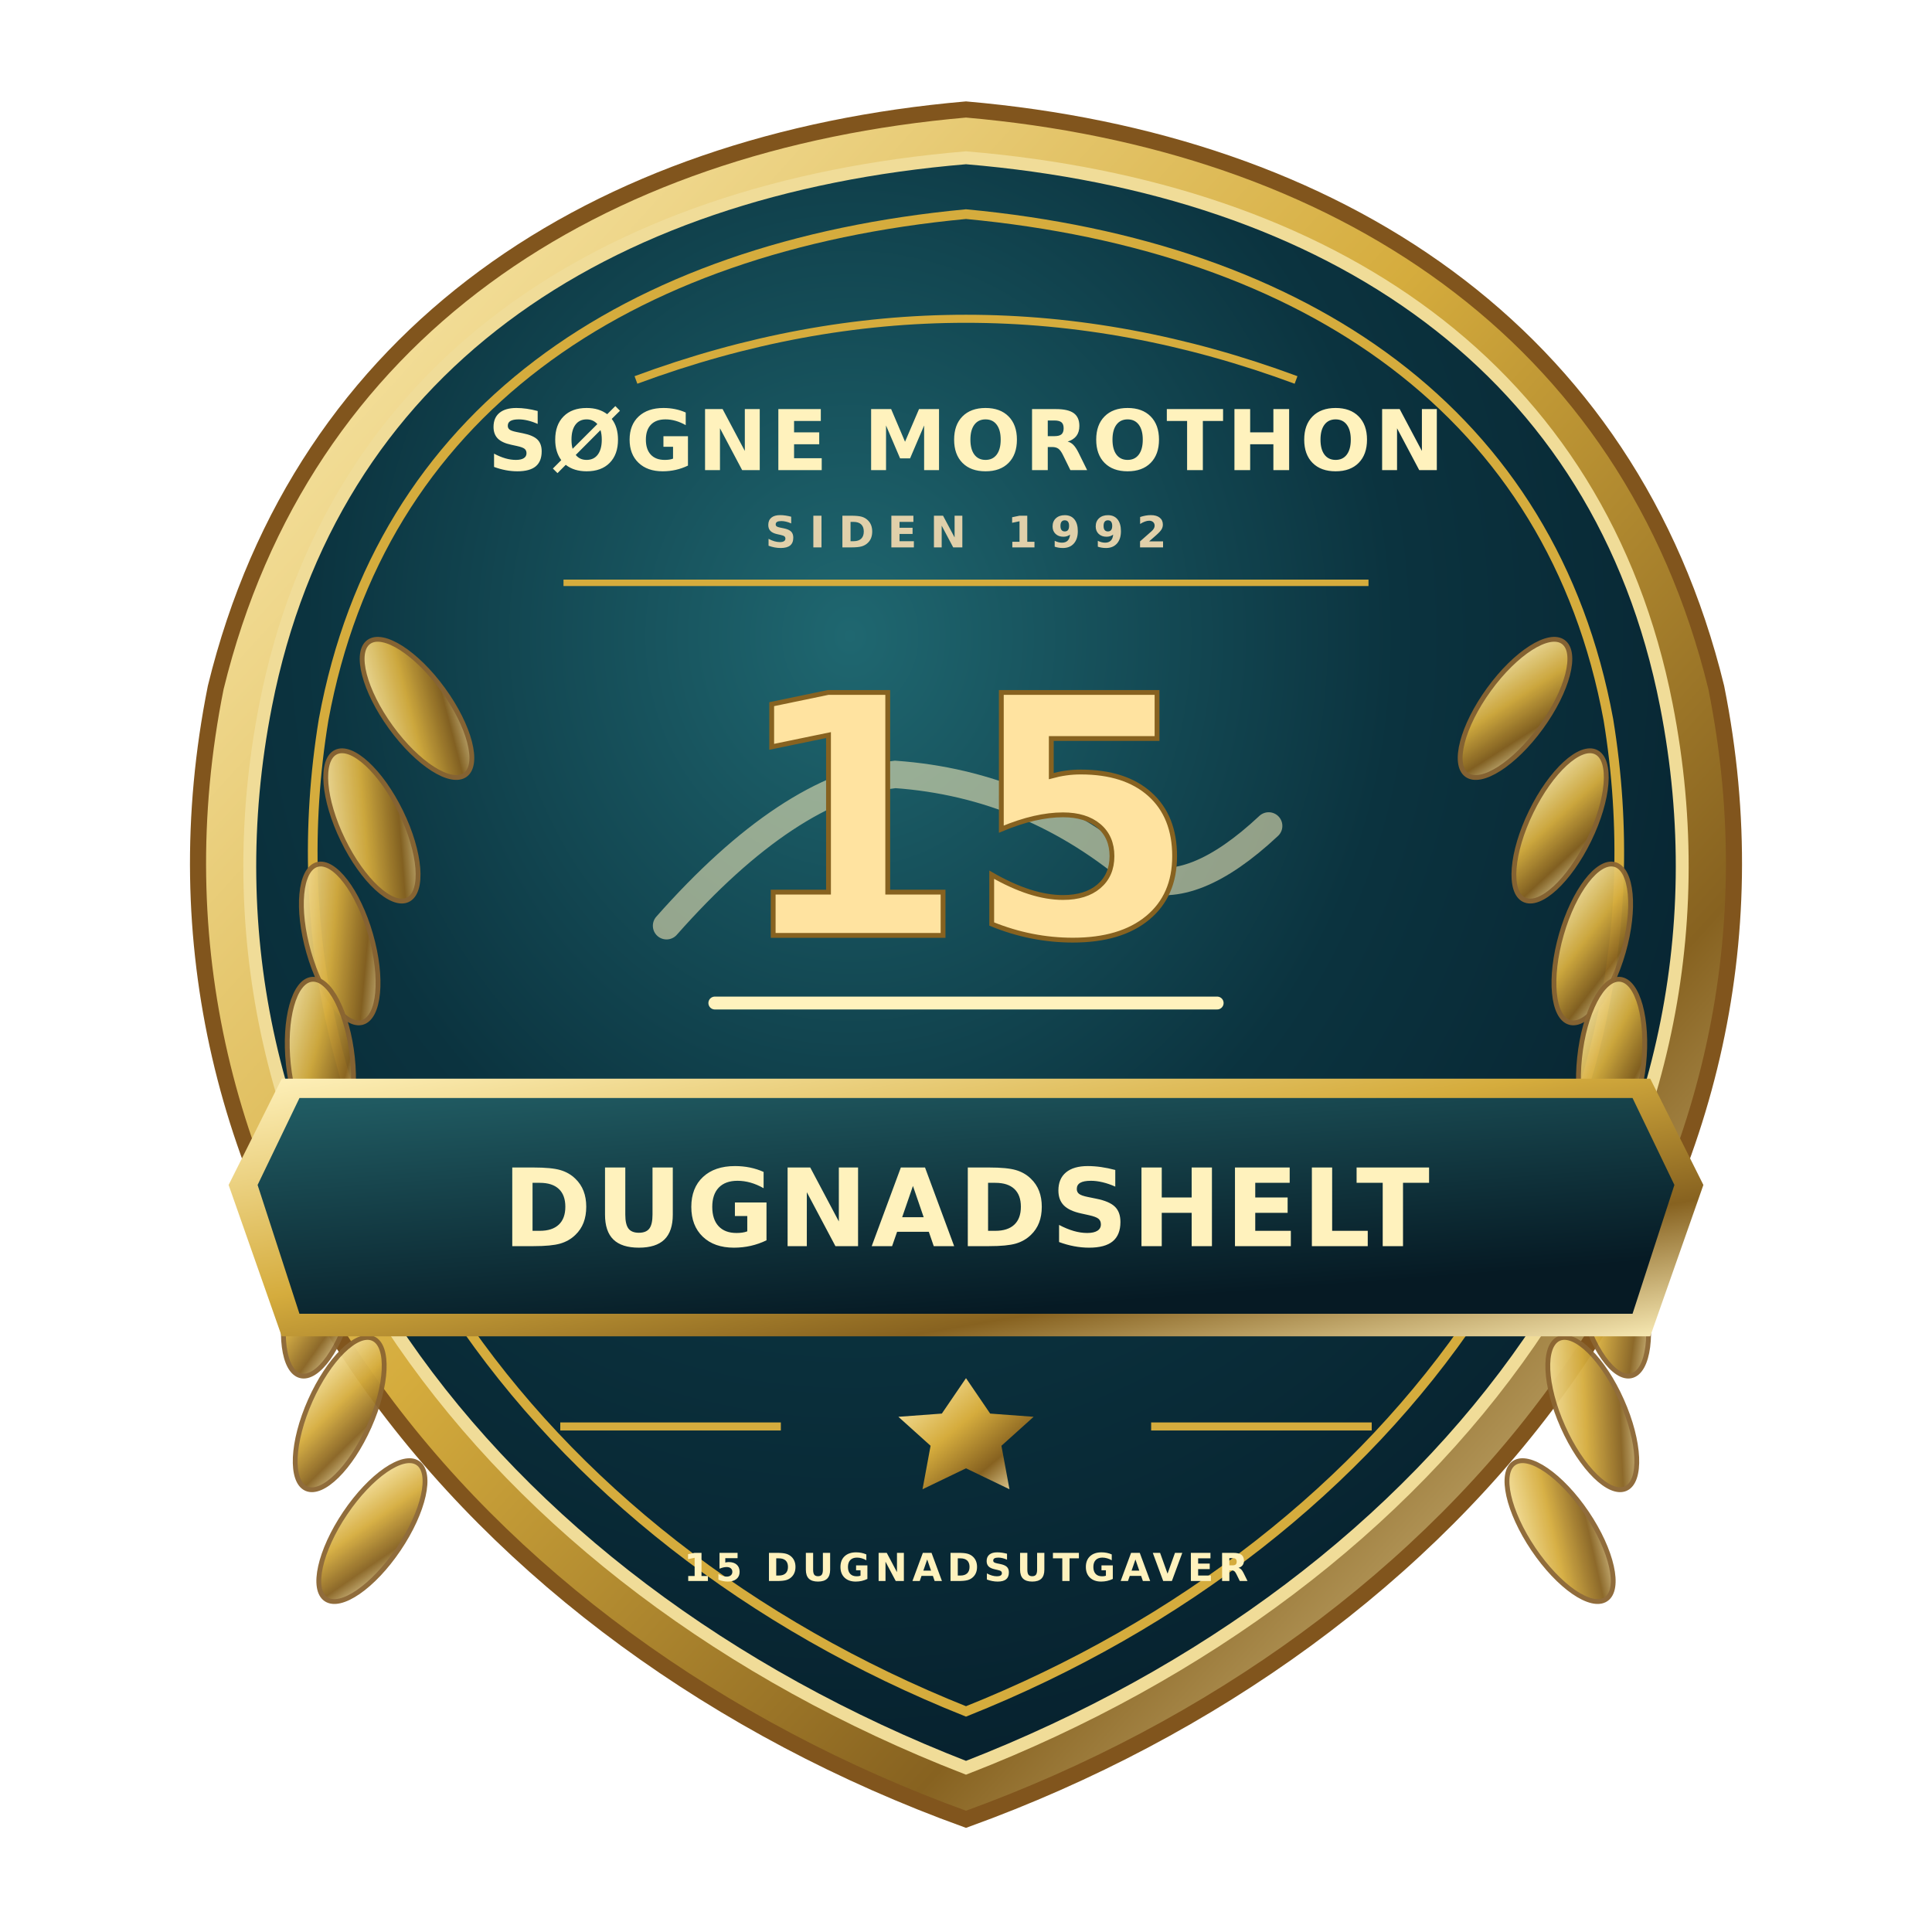
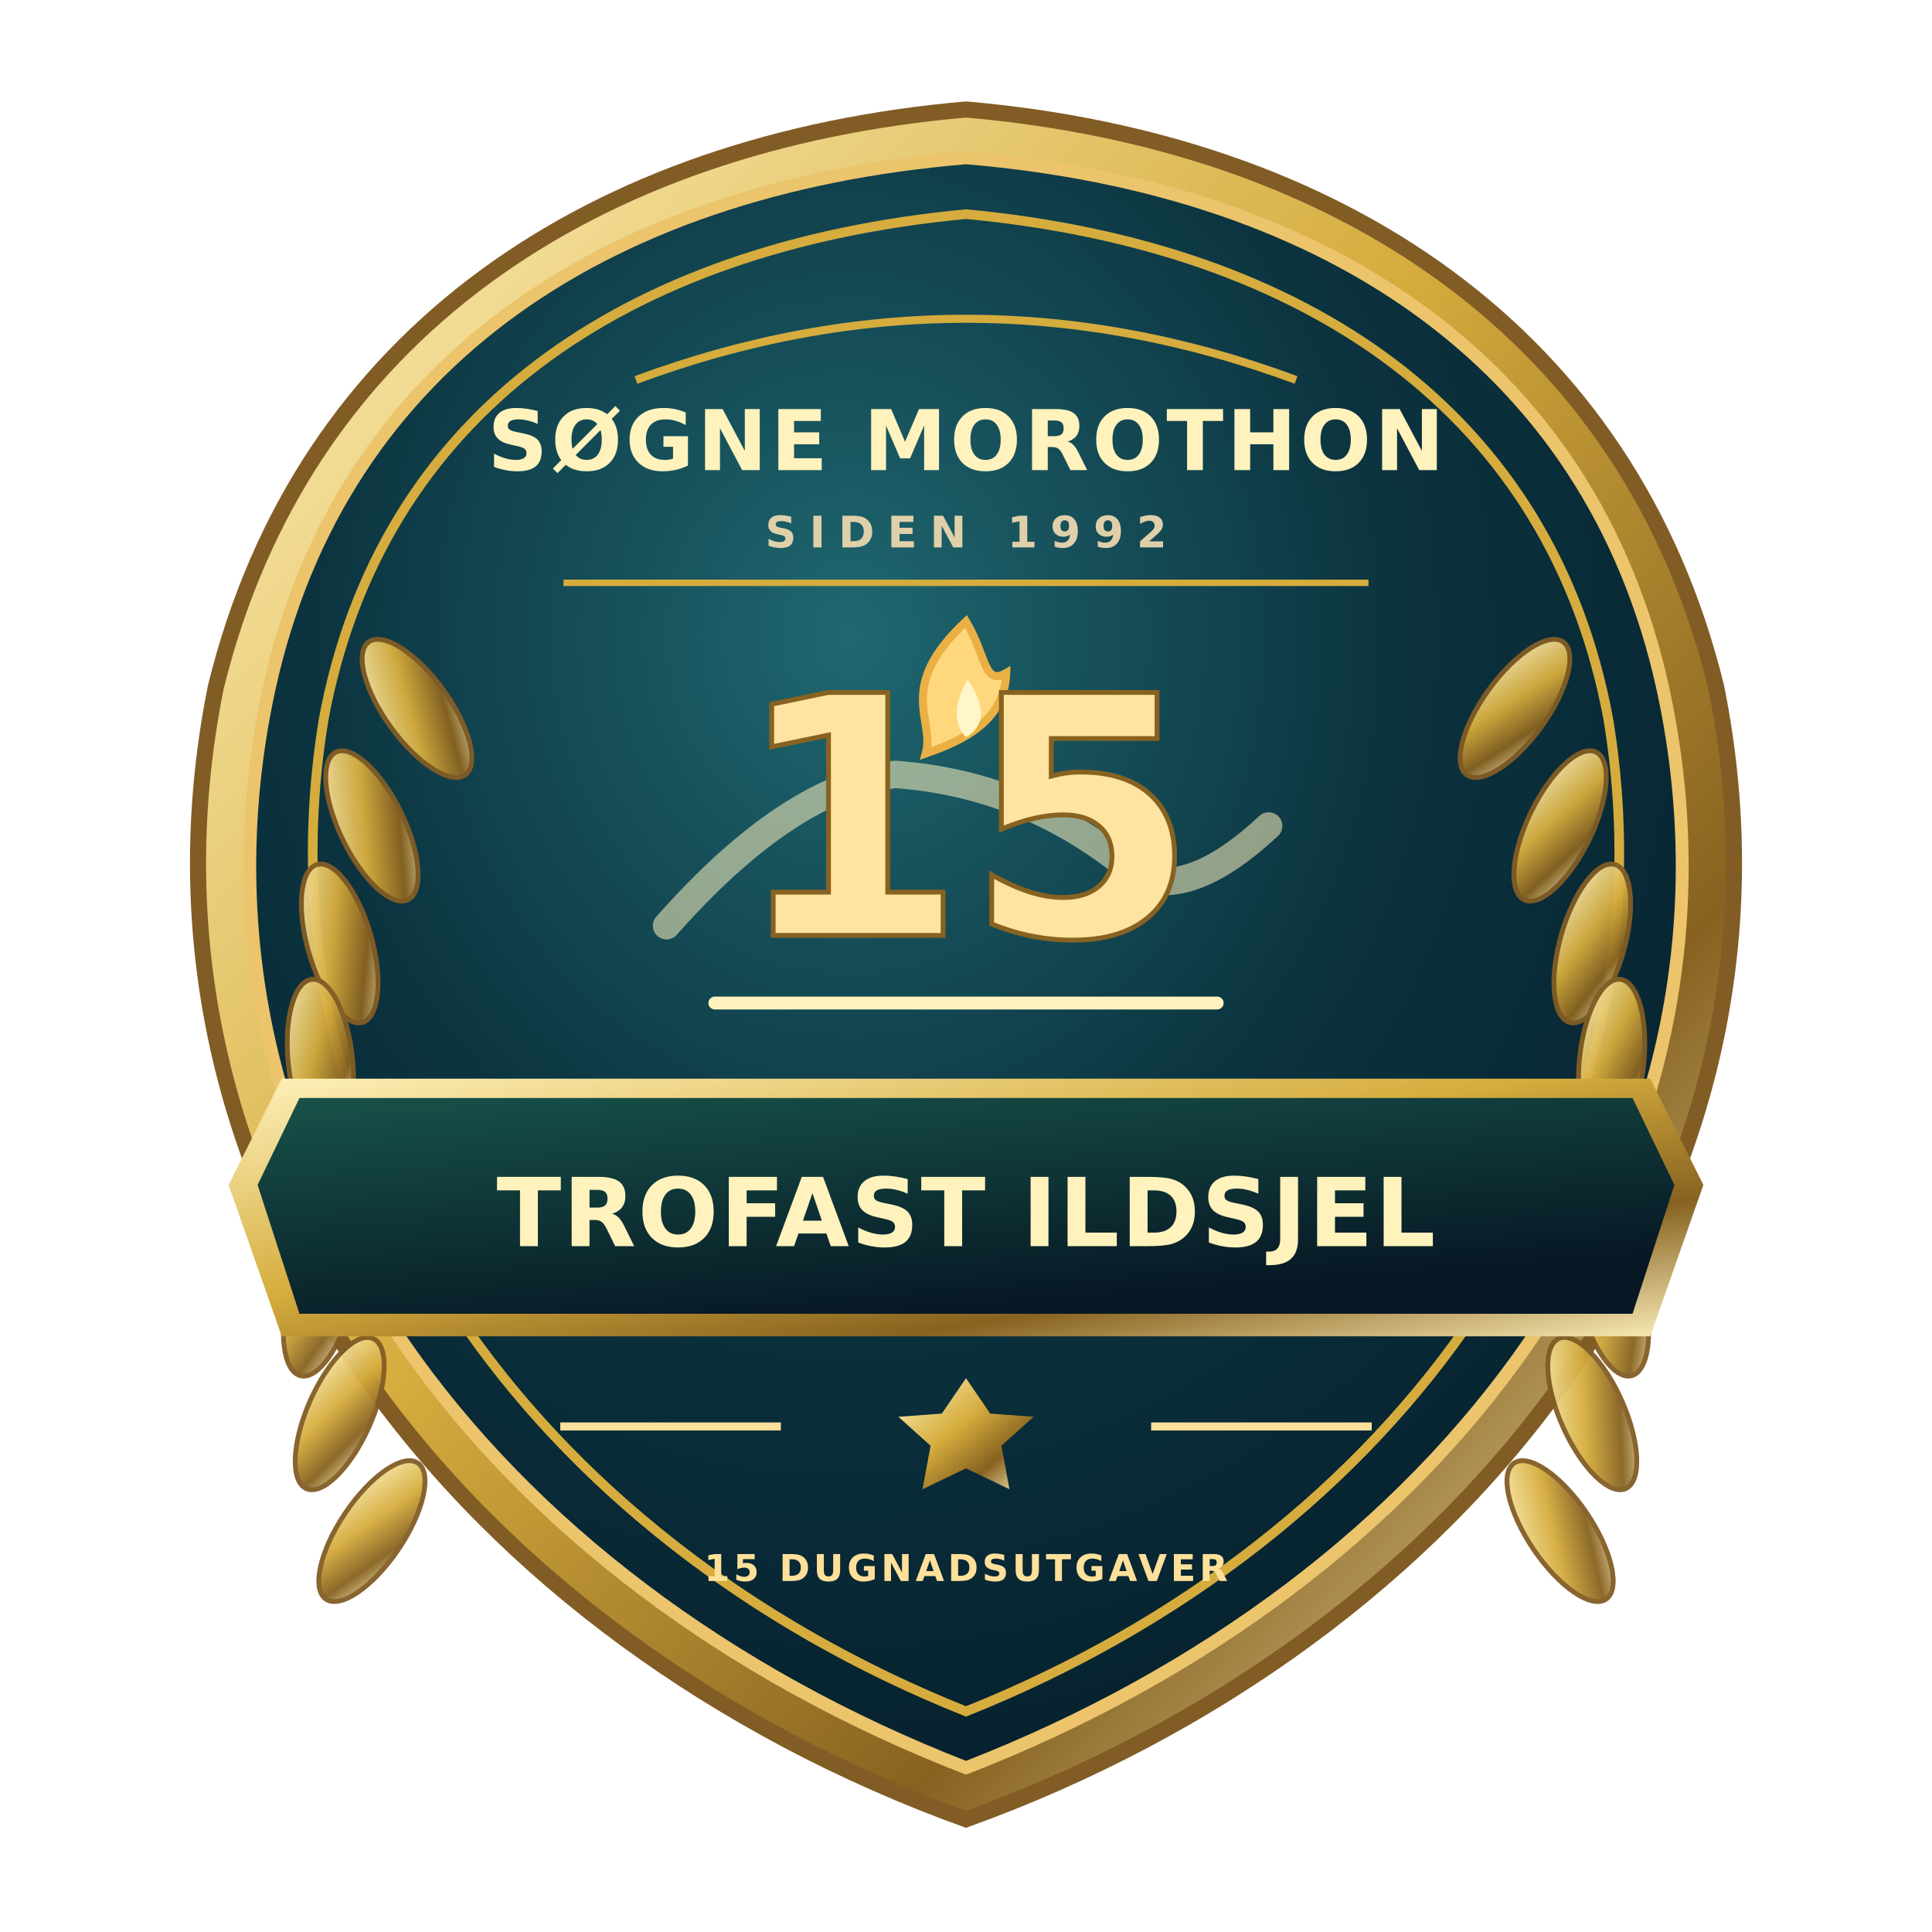
<svg xmlns="http://www.w3.org/2000/svg" width="2400" height="2400" viewBox="0 0 1200 1200">
  <defs>
    <linearGradient id="gold" x1="0" y1="0" x2="1" y2="1">
      <stop offset="0%" stop-color="#FFF2BD" />
      <stop offset="44%" stop-color="#D5AC3D" />
      <stop offset="73%" stop-color="#876220" />
      <stop offset="100%" stop-color="#FFF2BD" />
    </linearGradient>
    <radialGradient id="teal" cx="42%" cy="30%" r="82%">
      <stop offset="0%" stop-color="#1F6770" />
      <stop offset="46%" stop-color="#0B333F" />
      <stop offset="100%" stop-color="#051B28" />
    </radialGradient>
    <linearGradient id="ribbon" x1="0" y1="0" x2="0.5" y2="1">
-       <stop offset="0%" stop-color="#215D64" />
-       <stop offset="100%" stop-color="#061A24" />
+       <stop offset="0%" stop-color="#175249" />
+       <stop offset="100%" stop-color="#071724" />
    </linearGradient>
  </defs>
-   <path d="M600 68 C830 88 1012 206 1066 427 C1130 746 907 1019 600 1130 C293 1019 70 746 134 427 C188 206 370 88 600 68Z" fill="url(#gold)" stroke="#81551D" stroke-width="10" />
-   <path d="M600 98 C827 117 994 229 1035 438 C1092 728 896 983 600 1098 C304 983 108 728 165 438 C206 229 373 117 600 98Z" fill="url(#teal)" stroke="#F0DC98" stroke-width="8" />
+   <path d="M600 68 C830 88 1012 206 1066 427 C1130 746 907 1019 600 1130 C293 1019 70 746 134 427 C188 206 370 88 600 68Z" fill="url(#gold)" stroke="#825C25" stroke-width="10" />
+   <path d="M600 98 C827 117 994 229 1035 438 C1092 728 896 983 600 1098 C304 983 108 728 165 438 C206 229 373 117 600 98Z" fill="url(#teal)" stroke="#EBC46C" stroke-width="8" />
  <path d="M600 133 C812 153 964 257 999 447 C1043 716 868 956 600 1063 C332 956 157 716 201 447 C236 257 388 153 600 133Z" fill="none" stroke="#D5AC3D" stroke-width="6" />
-   <ellipse cx="259" cy="440" rx="20" ry="51" transform="rotate(-36 259 440)" fill="url(#gold)" stroke="#8A6531" stroke-width="3" opacity=".95" />
-   <ellipse cx="231" cy="513" rx="20" ry="51" transform="rotate(-26 231 513)" fill="url(#gold)" stroke="#8A6531" stroke-width="3" opacity=".95" />
-   <ellipse cx="211" cy="586" rx="20" ry="51" transform="rotate(-16 211 586)" fill="url(#gold)" stroke="#8A6531" stroke-width="3" opacity=".95" />
-   <ellipse cx="199" cy="659" rx="20" ry="51" transform="rotate(-6 199 659)" fill="url(#gold)" stroke="#8A6531" stroke-width="3" opacity=".95" />
-   <ellipse cx="195" cy="732" rx="20" ry="51" transform="rotate(4 195 732)" fill="url(#gold)" stroke="#8A6531" stroke-width="3" opacity=".95" />
-   <ellipse cx="199" cy="805" rx="20" ry="51" transform="rotate(14 199 805)" fill="url(#gold)" stroke="#8A6531" stroke-width="3" opacity=".95" />
-   <ellipse cx="211" cy="878" rx="20" ry="51" transform="rotate(24 211 878)" fill="url(#gold)" stroke="#8A6531" stroke-width="3" opacity=".95" />
-   <ellipse cx="231" cy="951" rx="20" ry="51" transform="rotate(34 231 951)" fill="url(#gold)" stroke="#8A6531" stroke-width="3" opacity=".95" />
-   <ellipse cx="941" cy="440" rx="20" ry="51" transform="rotate(36 941 440)" fill="url(#gold)" stroke="#8A6531" stroke-width="3" opacity=".95" />
-   <ellipse cx="969" cy="513" rx="20" ry="51" transform="rotate(26 969 513)" fill="url(#gold)" stroke="#8A6531" stroke-width="3" opacity=".95" />
-   <ellipse cx="989" cy="586" rx="20" ry="51" transform="rotate(16 989 586)" fill="url(#gold)" stroke="#8A6531" stroke-width="3" opacity=".95" />
-   <ellipse cx="1001" cy="659" rx="20" ry="51" transform="rotate(6 1001 659)" fill="url(#gold)" stroke="#8A6531" stroke-width="3" opacity=".95" />
-   <ellipse cx="1005" cy="732" rx="20" ry="51" transform="rotate(-4 1005 732)" fill="url(#gold)" stroke="#8A6531" stroke-width="3" opacity=".95" />
-   <ellipse cx="1001" cy="805" rx="20" ry="51" transform="rotate(-14 1001 805)" fill="url(#gold)" stroke="#8A6531" stroke-width="3" opacity=".95" />
-   <ellipse cx="989" cy="878" rx="20" ry="51" transform="rotate(-24 989 878)" fill="url(#gold)" stroke="#8A6531" stroke-width="3" opacity=".95" />
-   <ellipse cx="969" cy="951" rx="20" ry="51" transform="rotate(-34 969 951)" fill="url(#gold)" stroke="#8A6531" stroke-width="3" opacity=".95" />
+   <ellipse cx="259" cy="440" rx="20" ry="51" transform="rotate(-36 259 440)" fill="url(#gold)" stroke="#825C25" stroke-width="3" opacity=".95" />
+   <ellipse cx="231" cy="513" rx="20" ry="51" transform="rotate(-26 231 513)" fill="url(#gold)" stroke="#825C25" stroke-width="3" opacity=".95" />
+   <ellipse cx="211" cy="586" rx="20" ry="51" transform="rotate(-16 211 586)" fill="url(#gold)" stroke="#825C25" stroke-width="3" opacity=".95" />
+   <ellipse cx="199" cy="659" rx="20" ry="51" transform="rotate(-6 199 659)" fill="url(#gold)" stroke="#825C25" stroke-width="3" opacity=".95" />
+   <ellipse cx="195" cy="732" rx="20" ry="51" transform="rotate(4 195 732)" fill="url(#gold)" stroke="#825C25" stroke-width="3" opacity=".95" />
+   <ellipse cx="199" cy="805" rx="20" ry="51" transform="rotate(14 199 805)" fill="url(#gold)" stroke="#825C25" stroke-width="3" opacity=".95" />
+   <ellipse cx="211" cy="878" rx="20" ry="51" transform="rotate(24 211 878)" fill="url(#gold)" stroke="#825C25" stroke-width="3" opacity=".95" />
+   <ellipse cx="231" cy="951" rx="20" ry="51" transform="rotate(34 231 951)" fill="url(#gold)" stroke="#825C25" stroke-width="3" opacity=".95" />
+   <ellipse cx="941" cy="440" rx="20" ry="51" transform="rotate(36 941 440)" fill="url(#gold)" stroke="#825C25" stroke-width="3" opacity=".95" />
+   <ellipse cx="969" cy="513" rx="20" ry="51" transform="rotate(26 969 513)" fill="url(#gold)" stroke="#825C25" stroke-width="3" opacity=".95" />
+   <ellipse cx="989" cy="586" rx="20" ry="51" transform="rotate(16 989 586)" fill="url(#gold)" stroke="#825C25" stroke-width="3" opacity=".95" />
+   <ellipse cx="1001" cy="659" rx="20" ry="51" transform="rotate(6 1001 659)" fill="url(#gold)" stroke="#825C25" stroke-width="3" opacity=".95" />
+   <ellipse cx="1005" cy="732" rx="20" ry="51" transform="rotate(-4 1005 732)" fill="url(#gold)" stroke="#825C25" stroke-width="3" opacity=".95" />
+   <ellipse cx="1001" cy="805" rx="20" ry="51" transform="rotate(-14 1001 805)" fill="url(#gold)" stroke="#825C25" stroke-width="3" opacity=".95" />
+   <ellipse cx="989" cy="878" rx="20" ry="51" transform="rotate(-24 989 878)" fill="url(#gold)" stroke="#825C25" stroke-width="3" opacity=".95" />
+   <ellipse cx="969" cy="951" rx="20" ry="51" transform="rotate(-34 969 951)" fill="url(#gold)" stroke="#825C25" stroke-width="3" opacity=".95" />
  <path d="M395 236 Q600 160 805 236" stroke="#D5AC3D" stroke-width="5" fill="none" />
  <text x="600" y="292" text-anchor="middle" font-family="DejaVu Sans" font-size="52" font-weight="900" letter-spacing="2" fill="#FFF2BD">SØGNE MOROTHON</text>
  <text x="600" y="340" text-anchor="middle" font-family="DejaVu Sans" font-size="27" font-weight="bold" letter-spacing="8" fill="#E0D0AA">SIDEN 1992</text>
  <path d="M350 362 H850" stroke="#D5AC3D" stroke-width="4" />
+   <path d="M600 386 C556 427 581 447 575 468 C598 460 624 448 625 418 C611 426 613 408 600 386 Z" fill="#FFD77D" stroke="#EAB044" stroke-width="5" />
+   <path d="M601 422 Q588 445 600 458 Q618 447 601 422" fill="#FFF7C9" />
  <g transform="translate(600 505)">
    <path d="M-186 70 Q-110 -16 -44 -24 Q41 -18 108 40 Q141 52 188 8" fill="none" stroke="#FFF2BD" stroke-width="17" stroke-linecap="round" opacity=".55" />
    <text x="0" y="76" text-anchor="middle" font-family="DejaVu Sans" font-size="207" font-weight="900" fill="#FFE3A0" stroke="#876220" stroke-width="3">15</text>
    <path d="M-156 118 H156" stroke="#FFF2BD" stroke-width="8" stroke-linecap="round" />
  </g>
  <path d="M175 670 L1025 670 L1058 736 L1025 830 L175 830 L142 736Z" fill="url(#gold)" />
  <path d="M186 682 L1014 682 L1040 736 L1014 816 L186 816 L160 736Z" fill="url(#ribbon)" />
-   <text x="600" y="774" text-anchor="middle" font-family="DejaVu Sans" font-size="67" font-weight="900" letter-spacing="2" fill="#FFF2BD">DUGNADSHELT</text>
-   <path d="M348 886 H485 M715 886 H852" stroke="#D5AC3D" stroke-width="5" />
+   <text x="600" y="774" text-anchor="middle" font-family="DejaVu Sans" font-size="59" font-weight="900" letter-spacing="1" fill="#FFF2BD">TROFAST ILDSJEL</text>
+   <path d="M348 886 H485 M715 886 H852" stroke="#FFE09A" stroke-width="5" />
  <polygon points="600,856 615,878 642,880 622,898 627,925 600,912 573,925 578,898 558,880 585,878" fill="url(#gold)" />
-   <text x="600" y="982" text-anchor="middle" font-family="DejaVu Sans" font-size="24" letter-spacing="3" font-weight="bold" fill="#FFF2BD">15 DUGNADSUTGAVER</text>
+   <text x="600" y="982" text-anchor="middle" font-family="DejaVu Sans" font-size="23" letter-spacing="2.2" font-weight="bold" fill="#FFE09A">15 DUGNADSUTGAVER</text>
</svg>
